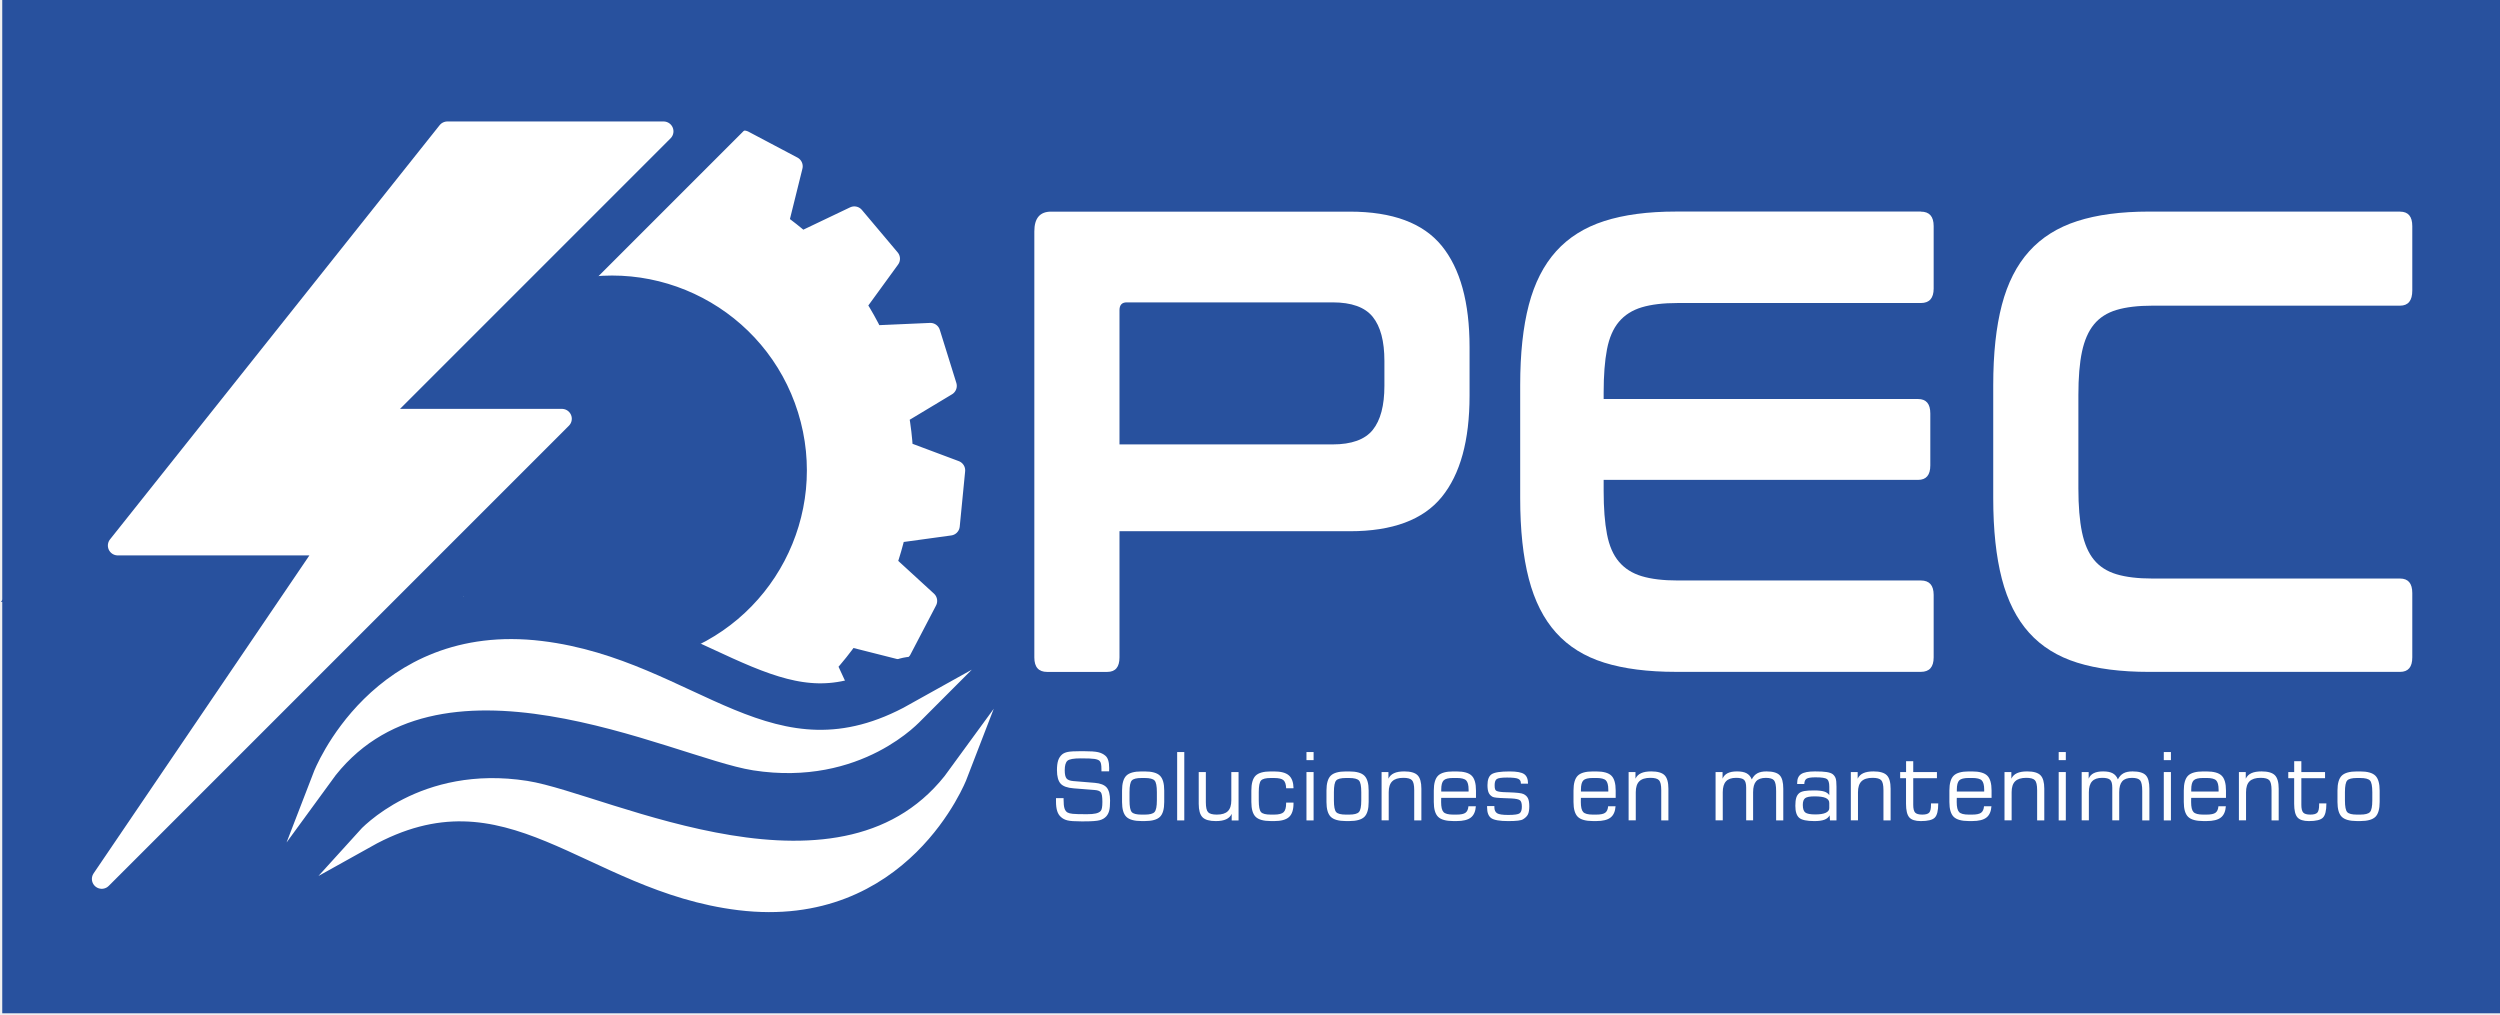
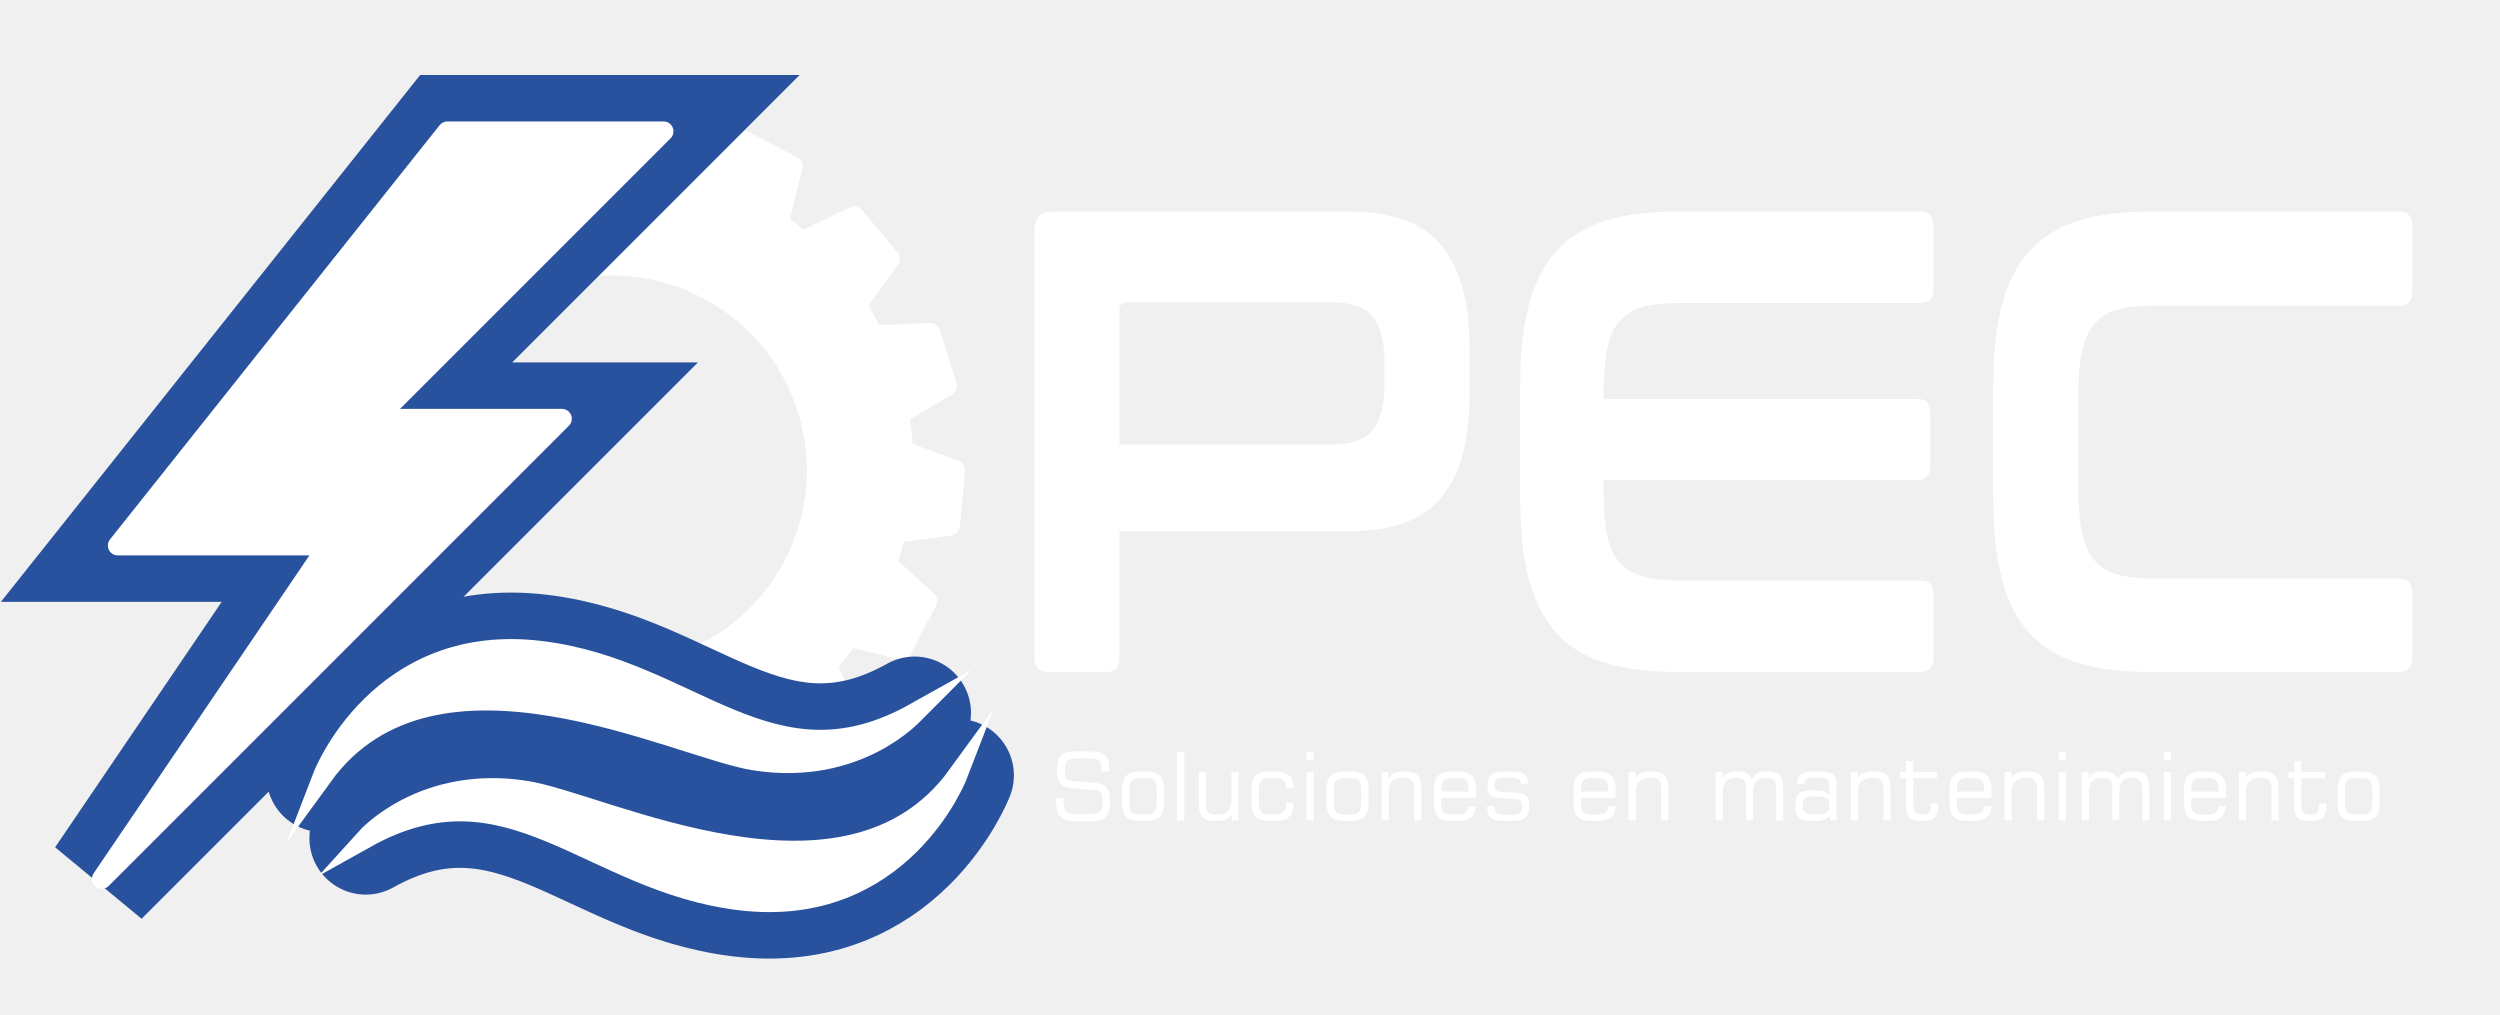
<svg xmlns="http://www.w3.org/2000/svg" version="1.1" id="Capa_1" x="0px" y="0px" viewBox="0 0 887.24 360" style="enable-background:new 0 0 887.24 360;" xml:space="preserve">
  <style type="text/css">
	.st0{fill:#28519E;}
	.st1{fill:#FFFFFF;stroke:#FFFFFF;stroke-width:7;stroke-linejoin:round;stroke-miterlimit:10;}
	.st2{fill:none;stroke:#28519E;stroke-width:40;stroke-linejoin:round;stroke-miterlimit:10;}
	.st3{fill:#FFFFFF;}
	.st4{fill:none;stroke:#FFFFFF;stroke-width:7;stroke-miterlimit:10;}
	.st5{fill:none;stroke:#28519E;stroke-width:40;stroke-miterlimit:10;}
	.st6{fill:none;stroke:#FFFFFF;stroke-width:7;stroke-linecap:round;stroke-linejoin:round;stroke-miterlimit:10;}
</style>
-   <g>
-     <rect x="0.8" y="-0.39" class="st0" width="887" height="360" />
-   </g>
  <g>
    <path class="st1" d="M336.06,136.94l-5.87-18.84l-20.23,0.89c-1.81-3.72-3.82-7.3-6.01-10.73l11.95-16.43l-12.7-15.08l-18.65,8.9   c-2.62-2.29-5.35-4.44-8.17-6.47l5-20.16l-17.4-9.2l-14.14,15.57c-4.01-1.41-8.12-2.55-12.28-3.46l-3.5-20.8l-19.57-1.47   l-6.83,20.15c-2.93,0.21-5.86,0.54-8.79,1.02l-10.89-18.22l-18.74,5.83l0.99,21.3c-3.16,1.5-6.2,3.14-9.15,4.93l-16.92-12.71   l-15.11,12.59l8.92,19.2c-2.52,2.78-4.9,5.66-7.09,8.66l-20.31-5.12l-9.08,17.42l15.36,14.13c-1.15,3.19-2.15,6.47-3,9.78   l-20.39,2.81l-1.93,19.63l19.12,7.17c0.13,4.14,0.49,8.28,1.14,12.44l-17.28,10.38l5.87,18.84l19.94-0.89   c1.78,3.88,3.74,7.64,5.95,11.21l-11.61,15.94l12.7,15.08l17.59-8.38c2.87,2.58,5.8,5.06,8.91,7.3l-4.67,18.81l17.39,9.21   l12.93-14.22c4.49,1.66,9.12,3.03,13.82,4.07l3.16,18.84l19.59,1.46l6.11-18.02c3.54-0.21,7.08-0.63,10.64-1.21l9.73,16.3   l18.75-5.83l-0.89-19.06c3.73-1.74,7.36-3.7,10.82-5.86L286.44,266l15.09-12.53l-8.07-17.44c2.86-3.2,5.53-6.52,8-10.03l18.54,4.69   l9.1-17.43l-14.36-13.16c1.24-3.55,2.29-7.2,3.16-10.9l19.22-2.64l1.92-19.63l-18.53-6.94c-0.22-4.25-0.74-8.53-1.49-12.8   L336.06,136.94z M238.82,236.26c-38.3,11.93-79.02-9.45-90.94-47.74c-11.92-38.29,9.45-79,47.75-90.93   c38.28-11.92,79,9.45,90.93,47.74C298.48,183.63,277.09,224.34,238.82,236.26z" />
  </g>
  <path class="st2" d="M339.83,275.16c0,0-19.79,51.38-77.34,44.39c-53.72-6.53-81.71-50.53-132.68-22.06  c0.55-0.61,20.45-22.59,56.78-16.9C214.32,284.92,300.37,329.44,339.83,275.16z" />
  <path class="st3" d="M339.83,275.16c0,0-19.79,51.38-77.34,44.39c-53.72-6.53-81.71-50.53-132.68-22.06  c0.55-0.61,20.45-22.59,56.78-16.9C214.32,284.92,300.37,329.44,339.83,275.16z" />
  <path class="st4" d="M339.83,275.16c0,0-19.79,51.38-77.34,44.39c-53.72-6.53-81.71-50.53-132.68-22.06  c0.55-0.61,20.45-22.59,56.78-16.9C214.32,284.92,300.37,329.44,339.83,275.16z" />
  <path class="st2" d="M267.81,269.93c-27.73-4.34-113.79-48.85-153.25,5.42c0,0,19.8-51.38,77.35-44.39  c53.71,6.52,81.7,50.54,132.69,22.05C324.59,253.02,304.64,275.69,267.81,269.93z" />
  <path class="st3" d="M267.81,269.93c-27.73-4.34-113.79-48.85-153.25,5.42c0,0,19.8-51.38,77.35-44.39  c53.71,6.52,81.7,50.54,132.69,22.05C324.59,253.02,304.64,275.69,267.81,269.93z" />
  <path class="st4" d="M267.81,269.93c-27.73-4.34-113.79-48.85-153.25,5.42c0,0,19.8-51.38,77.35-44.39  c53.71,6.52,81.7,50.54,132.69,22.05C324.59,253.02,304.64,275.69,267.81,269.93z" />
  <polygon class="st5" points="158.76,46.61 235.51,46.61 133.51,148.61 199.43,148.61 36.11,311.93 116.41,193.61 41.78,193.61 " />
  <polygon class="st3" points="158.76,46.61 235.51,46.61 133.51,148.61 199.43,148.61 36.11,311.93 116.41,193.61 41.78,193.61 " />
  <polygon class="st6" points="158.76,46.61 235.51,46.61 133.51,148.61 199.43,148.61 36.11,311.93 116.41,193.61 41.78,193.61 " />
  <g>
    <g>
      <g>
        <path class="st3" d="M479.07,75.11c15.14,0,26,4.05,32.59,12.13c6.58,8.09,9.88,20.07,9.88,35.94v17.27     c0,15.87-3.29,27.85-9.88,35.94c-6.59,8.09-17.45,12.14-32.59,12.14H397.3v44.8c0,3.42-1.45,5.13-4.35,5.13h-21.33     c-3.03,0-4.54-1.71-4.54-5.13V82.11c0-4.67,1.98-7,5.93-7H479.07z M397.3,157.72h75.65c6.71,0,11.46-1.71,14.22-5.13     c2.76-3.42,4.15-8.63,4.15-15.64v-8.87c0-7-1.38-12.21-4.15-15.64c-2.77-3.42-7.51-5.13-14.22-5.13h-73.08     c-1.71,0-2.57,0.93-2.57,2.8V157.72z" />
      </g>
      <g>
        <path class="st3" d="M681.71,75.11c3.03,0,4.54,1.71,4.54,5.13v22.17c0,3.42-1.52,5.13-4.54,5.13H595.4     c-5.13,0-9.38,0.51-12.74,1.52c-3.36,1.01-6.06,2.72-8.1,5.13c-2.04,2.41-3.46,5.68-4.25,9.8c-0.79,4.12-1.18,9.22-1.18,15.29     v2.33h111.59c2.89,0,4.34,1.71,4.34,5.13v18.44c0,3.42-1.45,5.13-4.34,5.13H569.13v3.97c0,6.07,0.39,11.16,1.18,15.28     c0.79,4.13,2.2,7.39,4.25,9.8c2.04,2.41,4.74,4.12,8.1,5.13c3.36,1.01,7.6,1.52,12.74,1.52h86.31c3.03,0,4.54,1.71,4.54,5.13     v22.17c0,3.42-1.52,5.13-4.54,5.13h-86.9c-10.01,0-18.5-1.09-25.48-3.27c-6.98-2.18-12.67-5.72-17.08-10.62     c-4.41-4.9-7.64-11.28-9.68-19.14c-2.04-7.85-3.06-17.38-3.06-28.59v-40.14c0-11.2,1.02-20.69,3.06-28.47     c2.04-7.78,5.27-14.12,9.68-19.02c4.41-4.9,10.1-8.48,17.08-10.73c6.98-2.25,15.47-3.38,25.48-3.38H681.71z" />
      </g>
      <g>
        <path class="st3" d="M851.77,75.11c2.89,0,4.34,1.71,4.34,5.13v22.87c0,3.58-1.45,5.37-4.34,5.37h-87.89     c-5.14,0-9.38,0.51-12.74,1.52c-3.36,1.01-6.02,2.72-8,5.13c-1.98,2.41-3.39,5.64-4.25,9.68c-0.86,4.05-1.28,9.18-1.28,15.4     v33.14c0,6.22,0.43,11.4,1.28,15.52c0.86,4.12,2.27,7.39,4.25,9.8c1.97,2.41,4.64,4.12,8,5.13c3.36,1.01,7.6,1.52,12.74,1.52     h87.89c2.89,0,4.34,1.71,4.34,5.13v22.87c0,3.42-1.45,5.13-4.34,5.13h-89.08c-10.01,0-18.5-1.09-25.48-3.27     c-6.98-2.18-12.67-5.72-17.08-10.62c-4.41-4.9-7.64-11.28-9.68-19.14c-2.04-7.85-3.06-17.38-3.06-28.59v-40.14     c0-11.2,1.02-20.69,3.06-28.47c2.04-7.78,5.27-14.12,9.68-19.02c4.41-4.9,10.1-8.48,17.08-10.73c6.98-2.25,15.47-3.38,25.48-3.38     H851.77z" />
      </g>
    </g>
  </g>
  <g>
    <g>
      <g>
        <path class="st3" d="M374.75,283.26h2.71v0.46c0,1.45,0.11,2.51,0.33,3.19c0.22,0.68,0.58,1.17,1.08,1.45     c0.39,0.22,0.99,0.37,1.81,0.46c0.81,0.09,2.49,0.14,5.04,0.14c1.38,0,2.45-0.09,3.21-0.27c0.76-0.18,1.33-0.47,1.69-0.87     c0.21-0.22,0.36-0.59,0.46-1.11s0.15-1.23,0.15-2.12c0-1.8-0.18-2.94-0.55-3.4c-0.36-0.46-1.08-0.74-2.16-0.82l-7.48-0.59     c-2.24-0.17-3.79-0.73-4.64-1.68s-1.29-2.54-1.29-4.78c0-1.41,0.14-2.55,0.42-3.41c0.28-0.86,0.74-1.57,1.37-2.13     c0.49-0.43,1.17-0.74,2.05-0.92c0.88-0.18,2.43-0.27,4.66-0.27h0.86c2.49,0,4.24,0.12,5.26,0.36c1.02,0.24,1.87,0.65,2.55,1.24     c0.47,0.39,0.81,0.95,1.03,1.67c0.22,0.72,0.33,1.62,0.33,2.7c0,0.32,0,0.56-0.01,0.73c-0.01,0.17-0.01,0.32-0.02,0.45h-2.71     v-0.6c0-0.89-0.05-1.57-0.15-2.04c-0.1-0.47-0.27-0.82-0.5-1.05c-0.34-0.34-0.94-0.57-1.8-0.71s-2.5-0.2-4.91-0.2     c-2.5,0-4.07,0.28-4.71,0.85c-0.64,0.57-0.96,1.69-0.96,3.39c0,1.39,0.21,2.35,0.63,2.88c0.42,0.53,1.23,0.84,2.42,0.94     l7.63,0.63c2,0.17,3.4,0.73,4.2,1.65c0.8,0.93,1.21,2.48,1.21,4.65c0,1.59-0.1,2.78-0.31,3.58s-0.55,1.46-1.03,2     c-0.59,0.66-1.38,1.13-2.37,1.39c-0.99,0.27-2.81,0.4-5.43,0.4h-1.21c-2.24,0-3.82-0.11-4.75-0.34c-0.93-0.23-1.7-0.62-2.32-1.19     c-0.61-0.52-1.06-1.23-1.34-2.12c-0.29-0.89-0.43-2.02-0.43-3.39V283.26z" />
      </g>
      <g>
        <path class="st3" d="M405.12,291.39c-2.56,0-4.36-0.5-5.38-1.5c-1.02-1-1.53-2.75-1.53-5.26v-4.07c0-2.52,0.51-4.28,1.52-5.28     c1.02-1,2.8-1.5,5.35-1.5h1.19c2.56,0,4.36,0.5,5.38,1.5c1.02,1,1.53,2.76,1.53,5.28v4.07c0,2.52-0.51,4.28-1.52,5.27     c-1.02,0.99-2.8,1.49-5.35,1.49H405.12z M410.57,284.06v-2.93c0-2.16-0.27-3.54-0.82-4.13c-0.55-0.59-1.7-0.89-3.46-0.89h-1.19     c-1.75,0-2.89,0.29-3.43,0.88c-0.54,0.59-0.81,1.97-0.81,4.14v2.93c0,2.18,0.27,3.57,0.81,4.16c0.54,0.59,1.68,0.88,3.42,0.88     h1.19c1.75,0,2.9-0.3,3.45-0.9S410.57,286.22,410.57,284.06z" />
      </g>
      <g>
        <path class="st3" d="M417.77,291.16V266.9h2.53v24.26H417.77z" />
      </g>
      <g>
        <path class="st3" d="M439.56,274.01v17.16h-2.44v-2.33c-0.4,0.87-1.06,1.51-1.99,1.93c-0.92,0.42-2.14,0.63-3.65,0.63     c-2.24,0-3.81-0.45-4.71-1.36c-0.9-0.91-1.35-2.5-1.35-4.77v-11.26h2.53v10.72c0,1.78,0.27,2.96,0.8,3.52     c0.53,0.57,1.57,0.85,3.11,0.85c1.78,0,3.08-0.41,3.9-1.22c0.82-0.81,1.23-2.11,1.23-3.88v-9.99H439.56z" />
      </g>
      <g>
        <path class="st3" d="M451.01,291.39c-2.56,0-4.36-0.5-5.38-1.5c-1.02-1-1.53-2.75-1.53-5.26v-4.07c0-2.52,0.51-4.28,1.52-5.28     c1.02-1,2.8-1.5,5.35-1.5h1.19c2.42,0,4.17,0.46,5.24,1.39c1.07,0.93,1.63,2.45,1.67,4.57l-2.62,0.02     c-0.05-1.39-0.37-2.35-0.95-2.87c-0.58-0.52-1.69-0.78-3.34-0.78h-1.19c-1.75,0-2.89,0.29-3.43,0.88     c-0.54,0.59-0.81,1.97-0.81,4.14v2.93c0,2.18,0.27,3.57,0.81,4.16c0.54,0.59,1.68,0.88,3.42,0.88h1.19c1.67,0,2.81-0.29,3.4-0.86     s0.89-1.61,0.89-3.12v-0.29h2.62v0.33c0,2.24-0.53,3.84-1.59,4.8c-1.06,0.96-2.82,1.44-5.29,1.44H451.01z" />
      </g>
      <g>
        <path class="st3" d="M463.66,269.77v-2.87h2.53v2.87H463.66z M463.66,291.16v-17.16h2.53v17.16H463.66z" />
      </g>
      <g>
        <path class="st3" d="M477.67,291.39c-2.56,0-4.36-0.5-5.38-1.5c-1.02-1-1.53-2.75-1.53-5.26v-4.07c0-2.52,0.51-4.28,1.52-5.28     c1.02-1,2.8-1.5,5.35-1.5h1.19c2.56,0,4.36,0.5,5.38,1.5c1.02,1,1.53,2.76,1.53,5.28v4.07c0,2.52-0.51,4.28-1.52,5.27     c-1.02,0.99-2.8,1.49-5.35,1.49H477.67z M483.11,284.06v-2.93c0-2.16-0.27-3.54-0.82-4.13c-0.55-0.59-1.7-0.89-3.46-0.89h-1.19     c-1.75,0-2.89,0.29-3.43,0.88c-0.54,0.59-0.81,1.97-0.81,4.14v2.93c0,2.18,0.27,3.57,0.81,4.16c0.54,0.59,1.68,0.88,3.42,0.88     h1.19c1.75,0,2.9-0.3,3.45-0.9C482.84,287.6,483.11,286.22,483.11,284.06z" />
      </g>
      <g>
        <path class="st3" d="M490.32,291.16v-17.16h2.43v2.35c0.41-0.88,1.08-1.53,1.99-1.95c0.91-0.42,2.12-0.63,3.62-0.63     c2.25,0,3.82,0.45,4.73,1.36c0.9,0.91,1.35,2.5,1.35,4.78v11.24h-2.54v-10.71c0-1.79-0.26-2.97-0.79-3.54     c-0.53-0.57-1.55-0.85-3.07-0.85c-1.79,0-3.1,0.41-3.94,1.23s-1.25,2.12-1.25,3.89v9.97H490.32z" />
      </g>
      <g>
        <path class="st3" d="M515.76,291.39c-2.56,0-4.36-0.5-5.38-1.5c-1.02-1-1.53-2.75-1.53-5.26v-4.07c0-2.52,0.51-4.28,1.52-5.28     c1.02-1,2.8-1.5,5.35-1.5h1.19c2.56,0,4.36,0.5,5.38,1.5c1.02,1,1.53,2.76,1.53,5.28v2.59l-12.34,0.02     c-0.01,0.17-0.02,0.37-0.02,0.58c0,0.21-0.01,0.51-0.01,0.89c0,1.77,0.28,2.96,0.85,3.56c0.56,0.6,1.71,0.9,3.42,0.9h1.19     c1.53,0,2.6-0.22,3.19-0.66c0.6-0.44,0.95-1.21,1.04-2.31h2.64c-0.13,1.86-0.73,3.2-1.79,4.02c-1.06,0.83-2.75,1.24-5.05,1.24     H515.76z M511.49,280.91h9.71v-0.67c0-1.61-0.29-2.7-0.86-3.28c-0.58-0.58-1.72-0.86-3.42-0.86h-1.19c-1.7,0-2.83,0.29-3.39,0.86     c-0.57,0.58-0.85,1.67-0.85,3.28V280.91z" />
      </g>
      <g>
        <path class="st3" d="M527.77,286.06h2.58v0.39c0,1.05,0.33,1.78,0.98,2.18s1.96,0.59,3.93,0.59c2.21,0,3.56-0.2,4.07-0.6     s0.77-1.18,0.77-2.33c0-1.12-0.21-1.87-0.63-2.24s-1.46-0.61-3.14-0.69c-0.62-0.03-1.46-0.07-2.51-0.1     c-2.3-0.07-3.67-0.22-4.11-0.47c-0.65-0.36-1.12-0.85-1.39-1.47c-0.28-0.62-0.42-1.51-0.42-2.67c0-1.9,0.48-3.19,1.45-3.86     s3.1-1.01,6.39-1.01c2.55,0,4.28,0.32,5.19,0.96c0.91,0.64,1.36,1.76,1.36,3.37h-2.54v-0.16c0-0.76-0.33-1.28-0.99-1.57     c-0.66-0.29-1.96-0.43-3.92-0.43c-1.89,0-3.1,0.17-3.62,0.52c-0.52,0.35-0.78,1.08-0.78,2.18c0,0.67,0.05,1.15,0.15,1.42     s0.27,0.48,0.52,0.62c0.51,0.27,1.64,0.43,3.39,0.47c0.45,0.01,0.79,0.02,1.03,0.03c1.43,0.05,2.56,0.13,3.37,0.22     c0.82,0.09,1.4,0.22,1.74,0.38c0.76,0.35,1.3,0.85,1.62,1.5c0.32,0.65,0.48,1.6,0.48,2.84c0,1.26-0.16,2.22-0.47,2.87     c-0.32,0.65-0.88,1.23-1.7,1.73c-0.37,0.24-0.97,0.41-1.81,0.51c-0.84,0.1-2,0.16-3.49,0.16c-3.04,0-5.05-0.35-6.04-1.05     c-0.98-0.7-1.47-1.97-1.47-3.82V286.06z" />
      </g>
      <g>
        <path class="st3" d="M565.34,291.39c-2.56,0-4.36-0.5-5.38-1.5c-1.02-1-1.53-2.75-1.53-5.26v-4.07c0-2.52,0.51-4.28,1.52-5.28     c1.02-1,2.8-1.5,5.35-1.5h1.19c2.56,0,4.36,0.5,5.38,1.5c1.02,1,1.53,2.76,1.53,5.28v2.59l-12.34,0.02     c-0.01,0.17-0.02,0.37-0.02,0.58c0,0.21-0.01,0.51-0.01,0.89c0,1.77,0.28,2.96,0.85,3.56c0.56,0.6,1.71,0.9,3.42,0.9h1.19     c1.53,0,2.6-0.22,3.19-0.66c0.6-0.44,0.95-1.21,1.04-2.31h2.64c-0.13,1.86-0.73,3.2-1.79,4.02c-1.06,0.83-2.75,1.24-5.05,1.24     H565.34z M561.07,280.91h9.71v-0.67c0-1.61-0.29-2.7-0.86-3.28c-0.58-0.58-1.72-0.86-3.42-0.86h-1.19c-1.7,0-2.83,0.29-3.39,0.86     c-0.57,0.58-0.85,1.67-0.85,3.28V280.91z" />
      </g>
      <g>
        <path class="st3" d="M577.99,291.16v-17.16h2.43v2.35c0.41-0.88,1.08-1.53,1.99-1.95c0.91-0.42,2.12-0.63,3.62-0.63     c2.25,0,3.82,0.45,4.73,1.36c0.9,0.91,1.35,2.5,1.35,4.78v11.24h-2.54v-10.71c0-1.79-0.26-2.97-0.79-3.54     c-0.53-0.57-1.55-0.85-3.07-0.85c-1.79,0-3.1,0.41-3.93,1.23s-1.25,2.12-1.25,3.89v9.97H577.99z" />
      </g>
      <g>
        <path class="st3" d="M608.85,291.16v-17.16h2.48v2.35c0.36-0.88,0.96-1.53,1.8-1.95c0.84-0.42,1.95-0.63,3.33-0.63     c1.46,0,2.59,0.22,3.41,0.67s1.43,1.17,1.83,2.17c0.5-1,1.16-1.72,1.98-2.17s1.89-0.67,3.22-0.67c2.25,0,3.81,0.45,4.68,1.34     c0.87,0.89,1.3,2.49,1.3,4.81v11.24h-2.54v-10.45c0-1.91-0.25-3.16-0.74-3.76c-0.49-0.59-1.46-0.89-2.89-0.89     c-1.59,0-2.74,0.4-3.46,1.21c-0.72,0.81-1.08,2.11-1.08,3.9v9.97h-2.46v-11.62c0-1.36-0.25-2.28-0.74-2.75     c-0.49-0.48-1.44-0.72-2.83-0.72c-1.63,0-2.83,0.41-3.59,1.24c-0.77,0.83-1.15,2.12-1.15,3.88v9.97H608.85z" />
      </g>
      <g>
        <path class="st3" d="M649.33,289.36c-0.39,0.72-1.01,1.24-1.87,1.56s-2.03,0.48-3.54,0.48c-2.68,0-4.48-0.38-5.39-1.15     c-0.91-0.77-1.37-2.19-1.37-4.28c0-1.21,0.11-2.15,0.32-2.84s0.56-1.23,1.05-1.65c0.41-0.35,1.02-0.59,1.82-0.74     c0.8-0.15,1.95-0.22,3.45-0.22c1.55,0,2.74,0.13,3.56,0.38c0.82,0.25,1.44,0.68,1.85,1.28v-2.97c0-1.4-0.27-2.31-0.81-2.72     c-0.54-0.41-1.91-0.62-4.09-0.62c-1.59,0-2.64,0.17-3.16,0.5c-0.52,0.33-0.79,0.95-0.81,1.87h-2.53v-0.39     c0-1.47,0.48-2.51,1.43-3.14c0.95-0.63,2.59-0.94,4.91-0.94c1.81,0,3.19,0.08,4.14,0.23s1.65,0.4,2.1,0.73     c0.5,0.39,0.85,0.87,1.06,1.45c0.21,0.58,0.31,1.56,0.31,2.97v12.01h-2.31L649.33,289.36z M649.2,286.8v-1.81     c0-0.82-0.42-1.41-1.25-1.79c-0.83-0.38-2.15-0.57-3.97-0.57c-1.66,0-2.77,0.21-3.33,0.63c-0.56,0.42-0.84,1.22-0.84,2.4     c0,1.35,0.3,2.25,0.89,2.7c0.59,0.45,1.78,0.68,3.56,0.68c1.6,0,2.82-0.19,3.67-0.58C648.78,288.07,649.2,287.51,649.2,286.8z" />
      </g>
      <g>
        <path class="st3" d="M656.85,291.16v-17.16h2.43v2.35c0.41-0.88,1.08-1.53,1.99-1.95c0.91-0.42,2.12-0.63,3.62-0.63     c2.25,0,3.82,0.45,4.73,1.36c0.9,0.91,1.35,2.5,1.35,4.78v11.24h-2.54v-10.71c0-1.79-0.26-2.97-0.79-3.54     c-0.53-0.57-1.55-0.85-3.07-0.85c-1.79,0-3.1,0.41-3.93,1.23s-1.25,2.12-1.25,3.89v9.97H656.85z" />
      </g>
      <g>
        <path class="st3" d="M674.36,276.17v-2.17h2.1v-3.86h2.54v3.86h8.41v2.17h-8.41v9.45c0,1.35,0.22,2.26,0.66,2.75     c0.44,0.48,1.28,0.73,2.52,0.73c1.23,0,2.06-0.23,2.48-0.7c0.43-0.47,0.64-1.39,0.64-2.77v-0.5h2.57v0.15     c0,2.41-0.4,4.04-1.2,4.87c-0.8,0.84-2.46,1.25-4.98,1.25c-1.97,0-3.33-0.44-4.1-1.33c-0.77-0.89-1.15-2.49-1.15-4.8v-9.09     H674.36z" />
      </g>
      <g>
        <path class="st3" d="M698.74,291.39c-2.56,0-4.36-0.5-5.38-1.5c-1.02-1-1.53-2.75-1.53-5.26v-4.07c0-2.52,0.51-4.28,1.52-5.28     c1.02-1,2.8-1.5,5.35-1.5h1.19c2.56,0,4.36,0.5,5.38,1.5c1.02,1,1.53,2.76,1.53,5.28v2.59l-12.34,0.02     c-0.01,0.17-0.02,0.37-0.02,0.58c-0.01,0.21-0.01,0.51-0.01,0.89c0,1.77,0.28,2.96,0.85,3.56c0.56,0.6,1.71,0.9,3.42,0.9h1.19     c1.53,0,2.6-0.22,3.19-0.66c0.6-0.44,0.95-1.21,1.04-2.31h2.64c-0.13,1.86-0.73,3.2-1.79,4.02c-1.06,0.83-2.75,1.24-5.05,1.24     H698.74z M694.47,280.91h9.71v-0.67c0-1.61-0.29-2.7-0.86-3.28c-0.58-0.58-1.72-0.86-3.42-0.86h-1.19     c-1.69,0-2.82,0.29-3.39,0.86c-0.56,0.58-0.85,1.67-0.85,3.28V280.91z" />
      </g>
      <g>
        <path class="st3" d="M711.39,291.16v-17.16h2.43v2.35c0.41-0.88,1.08-1.53,1.99-1.95c0.91-0.42,2.12-0.63,3.62-0.63     c2.25,0,3.82,0.45,4.73,1.36c0.9,0.91,1.35,2.5,1.35,4.78v11.24h-2.54v-10.71c0-1.79-0.26-2.97-0.79-3.54     c-0.53-0.57-1.55-0.85-3.07-0.85c-1.79,0-3.1,0.41-3.94,1.23s-1.25,2.12-1.25,3.89v9.97H711.39z" />
      </g>
      <g>
        <path class="st3" d="M730.62,269.77v-2.87h2.53v2.87H730.62z M730.62,291.16v-17.16h2.53v17.16H730.62z" />
      </g>
      <g>
        <path class="st3" d="M738.78,291.16v-17.16h2.48v2.35c0.36-0.88,0.96-1.53,1.8-1.95c0.84-0.42,1.95-0.63,3.33-0.63     c1.46,0,2.59,0.22,3.41,0.67s1.43,1.17,1.83,2.17c0.5-1,1.16-1.72,1.98-2.17s1.89-0.67,3.22-0.67c2.25,0,3.81,0.45,4.68,1.34     c0.87,0.89,1.3,2.49,1.3,4.81v11.24h-2.54v-10.45c0-1.91-0.25-3.16-0.74-3.76c-0.49-0.59-1.46-0.89-2.89-0.89     c-1.59,0-2.74,0.4-3.46,1.21s-1.08,2.11-1.08,3.9v9.97h-2.46v-11.62c0-1.36-0.25-2.28-0.74-2.75c-0.5-0.48-1.44-0.72-2.83-0.72     c-1.63,0-2.83,0.41-3.59,1.24c-0.77,0.83-1.15,2.12-1.15,3.88v9.97H738.78z" />
      </g>
      <g>
        <path class="st3" d="M767.92,269.77v-2.87h2.53v2.87H767.92z M767.92,291.16v-17.16h2.53v17.16H767.92z" />
      </g>
      <g>
        <path class="st3" d="M781.93,291.39c-2.56,0-4.36-0.5-5.38-1.5c-1.02-1-1.53-2.75-1.53-5.26v-4.07c0-2.52,0.51-4.28,1.52-5.28     c1.02-1,2.8-1.5,5.35-1.5h1.19c2.56,0,4.36,0.5,5.38,1.5c1.02,1,1.53,2.76,1.53,5.28v2.59l-12.34,0.02     c-0.01,0.17-0.02,0.37-0.02,0.58c-0.01,0.21-0.01,0.51-0.01,0.89c0,1.77,0.28,2.96,0.85,3.56c0.57,0.6,1.71,0.9,3.42,0.9h1.19     c1.53,0,2.6-0.22,3.19-0.66c0.6-0.44,0.95-1.21,1.04-2.31h2.64c-0.13,1.86-0.73,3.2-1.79,4.02c-1.06,0.83-2.75,1.24-5.05,1.24     H781.93z M777.66,280.91h9.71v-0.67c0-1.61-0.29-2.7-0.86-3.28c-0.58-0.58-1.72-0.86-3.42-0.86h-1.19c-1.7,0-2.83,0.29-3.39,0.86     c-0.57,0.58-0.85,1.67-0.85,3.28V280.91z" />
      </g>
      <g>
        <path class="st3" d="M794.58,291.16v-17.16h2.43v2.35c0.41-0.88,1.08-1.53,1.99-1.95c0.91-0.42,2.12-0.63,3.62-0.63     c2.25,0,3.82,0.45,4.73,1.36c0.9,0.91,1.35,2.5,1.35,4.78v11.24h-2.54v-10.71c0-1.79-0.26-2.97-0.79-3.54     c-0.53-0.57-1.55-0.85-3.07-0.85c-1.79,0-3.1,0.41-3.94,1.23s-1.25,2.12-1.25,3.89v9.97H794.58z" />
      </g>
      <g>
        <path class="st3" d="M812.1,276.17v-2.17h2.1v-3.86h2.54v3.86h8.41v2.17h-8.41v9.45c0,1.35,0.22,2.26,0.66,2.75     c0.44,0.48,1.28,0.73,2.52,0.73c1.23,0,2.06-0.23,2.49-0.7c0.43-0.47,0.64-1.39,0.64-2.77v-0.5h2.57v0.15     c0,2.41-0.4,4.04-1.2,4.87c-0.8,0.84-2.46,1.25-4.98,1.25c-1.97,0-3.33-0.44-4.1-1.33c-0.77-0.89-1.15-2.49-1.15-4.8v-9.09H812.1     z" />
      </g>
      <g>
        <path class="st3" d="M836.47,291.39c-2.56,0-4.36-0.5-5.38-1.5c-1.02-1-1.53-2.75-1.53-5.26v-4.07c0-2.52,0.51-4.28,1.52-5.28     c1.02-1,2.8-1.5,5.35-1.5h1.19c2.56,0,4.36,0.5,5.38,1.5c1.02,1,1.53,2.76,1.53,5.28v4.07c0,2.52-0.51,4.28-1.52,5.27     c-1.02,0.99-2.8,1.49-5.35,1.49H836.47z M841.92,284.06v-2.93c0-2.16-0.27-3.54-0.82-4.13c-0.55-0.59-1.7-0.89-3.46-0.89h-1.19     c-1.75,0-2.89,0.29-3.43,0.88c-0.54,0.59-0.81,1.97-0.81,4.14v2.93c0,2.18,0.27,3.57,0.81,4.16c0.54,0.59,1.68,0.88,3.42,0.88     h1.19c1.75,0,2.9-0.3,3.45-0.9C841.64,287.6,841.92,286.22,841.92,284.06z" />
      </g>
    </g>
  </g>
</svg>
